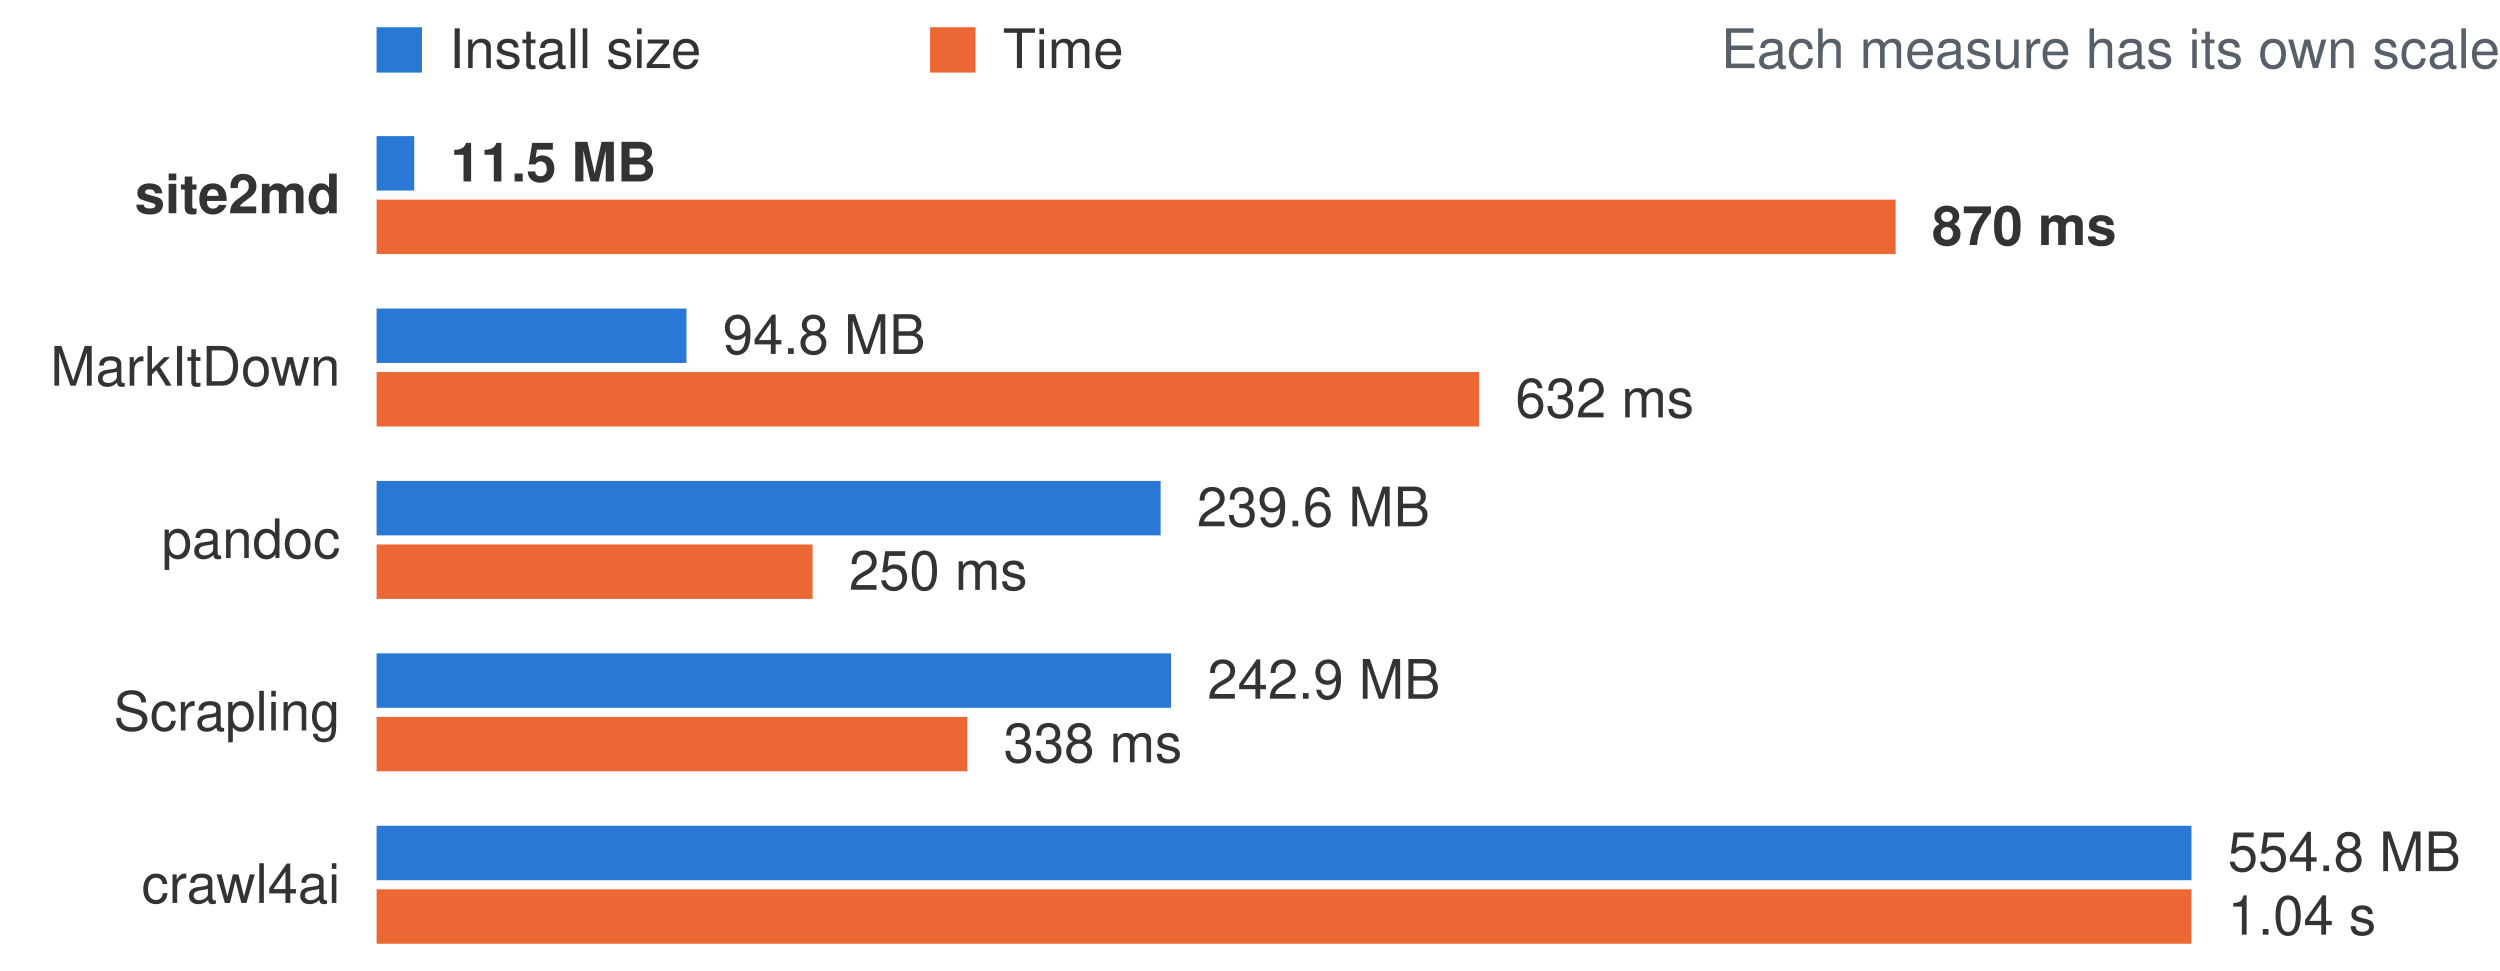
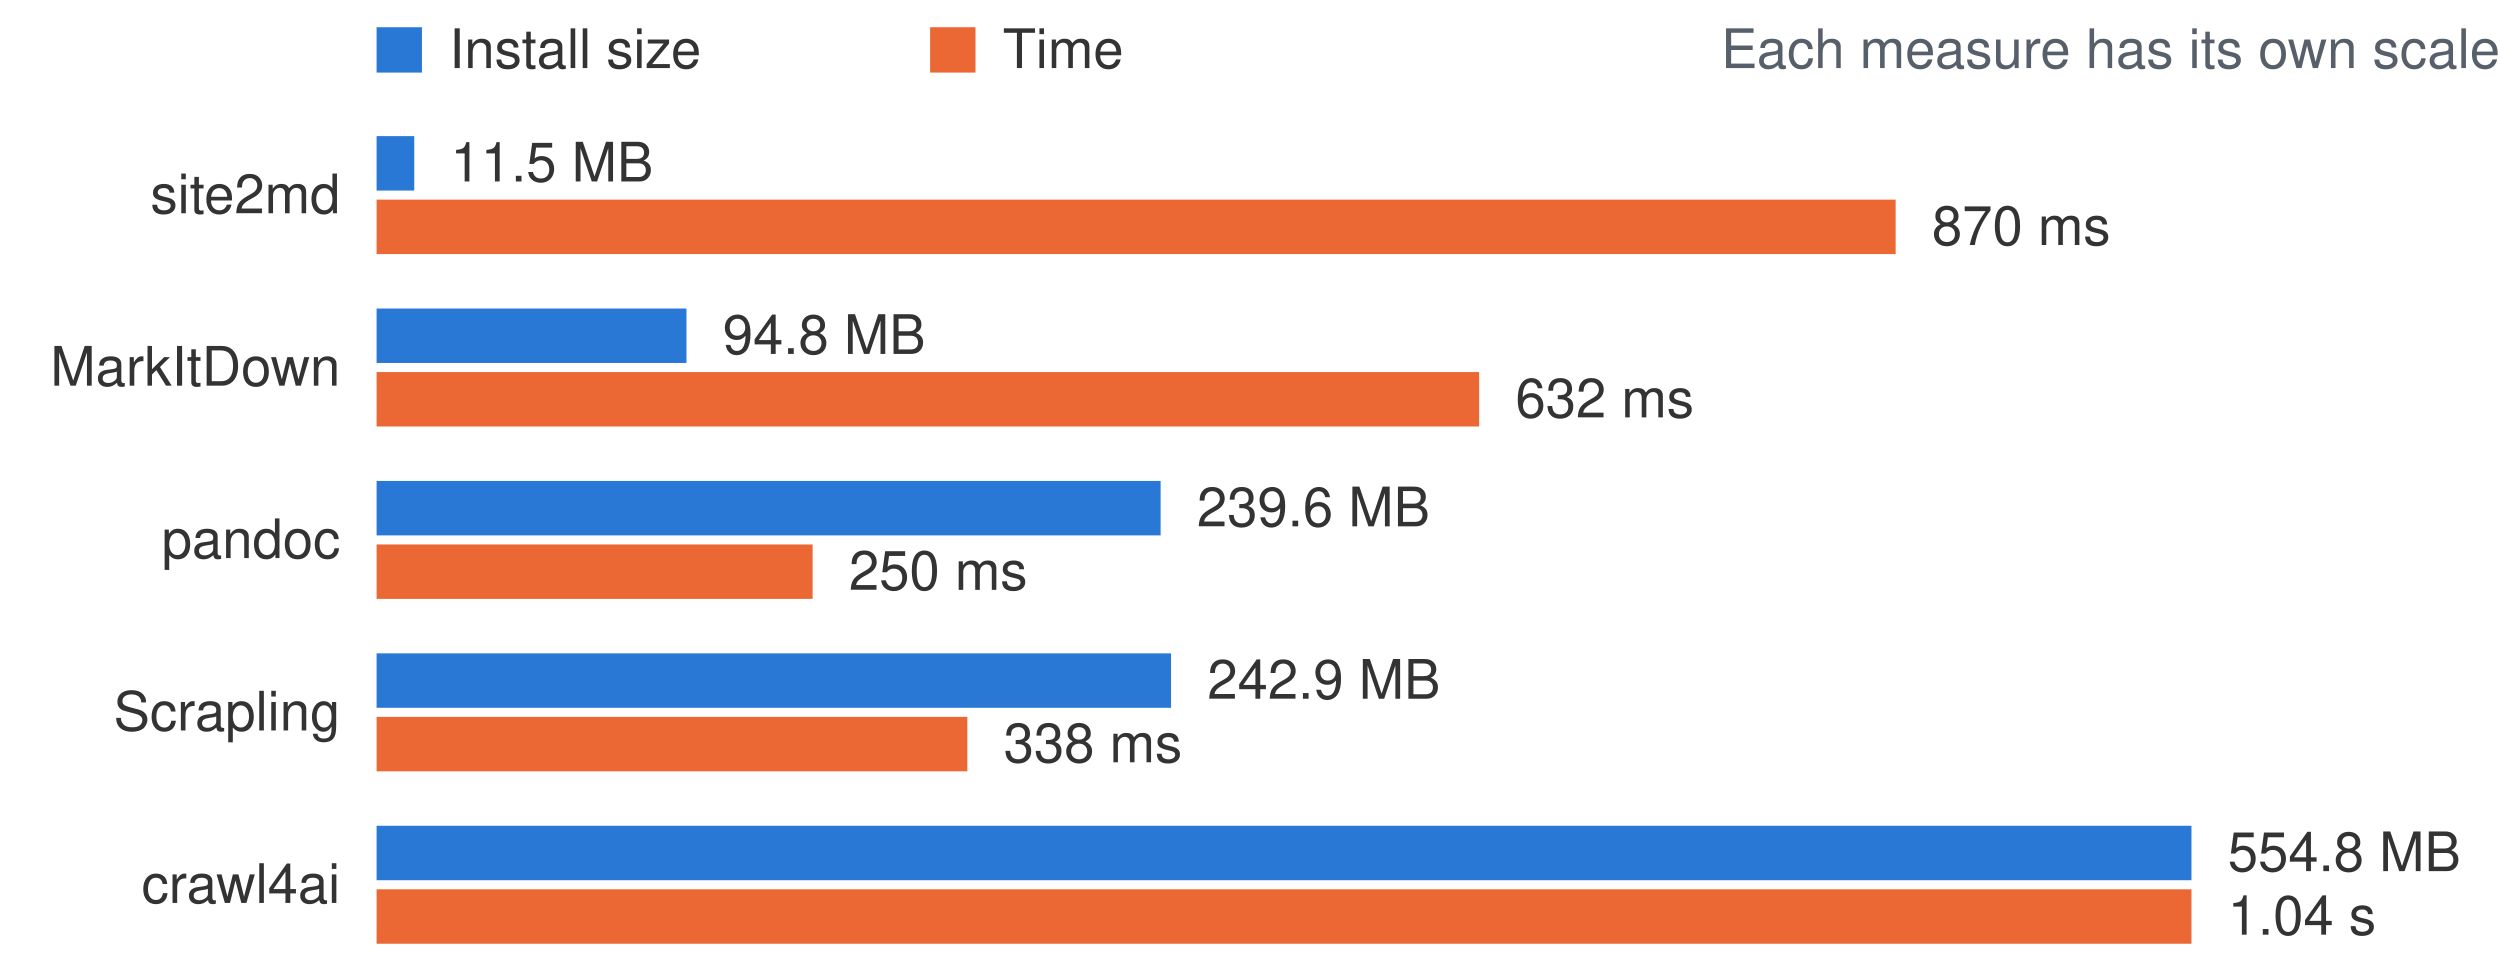
<svg xmlns="http://www.w3.org/2000/svg" width="551" height="214" viewBox="0 0 551 214" role="img" font-family="-apple-system, BlinkMacSystemFont, 'Segoe UI', Helvetica, Arial, sans-serif" font-size="12" fill="#333333">
  <g class="legend">
    <rect x="83" y="6" width="10" height="10" fill="#2A78D6" />
    <text x="99" y="15">Install size</text>
    <rect x="205" y="6" width="10" height="10" fill="#EB6834" />
    <text x="221" y="15">Time</text>
  </g>
  <text x="551" y="15" text-anchor="end" fill="#57606A">Each measure has its own scale</text>
  <g class="row">
-     <text x="75" y="47" text-anchor="end" font-weight="bold">site2md</text>
+     <text x="75" y="47" text-anchor="end">site2md</text>
    <rect x="83" y="30" width="8.3" height="12" fill="#2A78D6" />
-     <text x="99.3" y="40" font-weight="bold">11.5 MB</text>
+     <text x="99.3" y="40">11.5 MB</text>
    <rect x="83" y="44" width="334.8" height="12" fill="#EB6834" />
-     <text x="425.8" y="54" font-weight="bold">870 ms</text>
+     <text x="425.8" y="54">870 ms</text>
  </g>
  <g class="row">
    <text x="75" y="85" text-anchor="end">MarkItDown</text>
    <rect x="83" y="68" width="68.3" height="12" fill="#2A78D6" />
    <text x="159.3" y="78">94.8 MB</text>
    <rect x="83" y="82" width="243.0" height="12" fill="#EB6834" />
    <text x="334.0" y="92">632 ms</text>
  </g>
  <g class="row">
    <text x="75" y="123" text-anchor="end">pandoc</text>
    <rect x="83" y="106" width="172.8" height="12" fill="#2A78D6" />
    <text x="263.8" y="116">239.6 MB</text>
    <rect x="83" y="120" width="96.1" height="12" fill="#EB6834" />
    <text x="187.1" y="130">250 ms</text>
  </g>
  <g class="row">
    <text x="75" y="161" text-anchor="end">Scrapling</text>
    <rect x="83" y="144" width="175.1" height="12" fill="#2A78D6" />
    <text x="266.1" y="154">242.9 MB</text>
    <rect x="83" y="158" width="130.2" height="12" fill="#EB6834" />
    <text x="221.2" y="168">338 ms</text>
  </g>
  <g class="row">
    <text x="75" y="199" text-anchor="end">crawl4ai</text>
    <rect x="83" y="182" width="400.0" height="12" fill="#2A78D6" />
    <text x="491.0" y="192">554.8 MB</text>
    <rect x="83" y="196" width="400.0" height="12" fill="#EB6834" />
    <text x="491.0" y="206">1.04 s</text>
  </g>
</svg>
